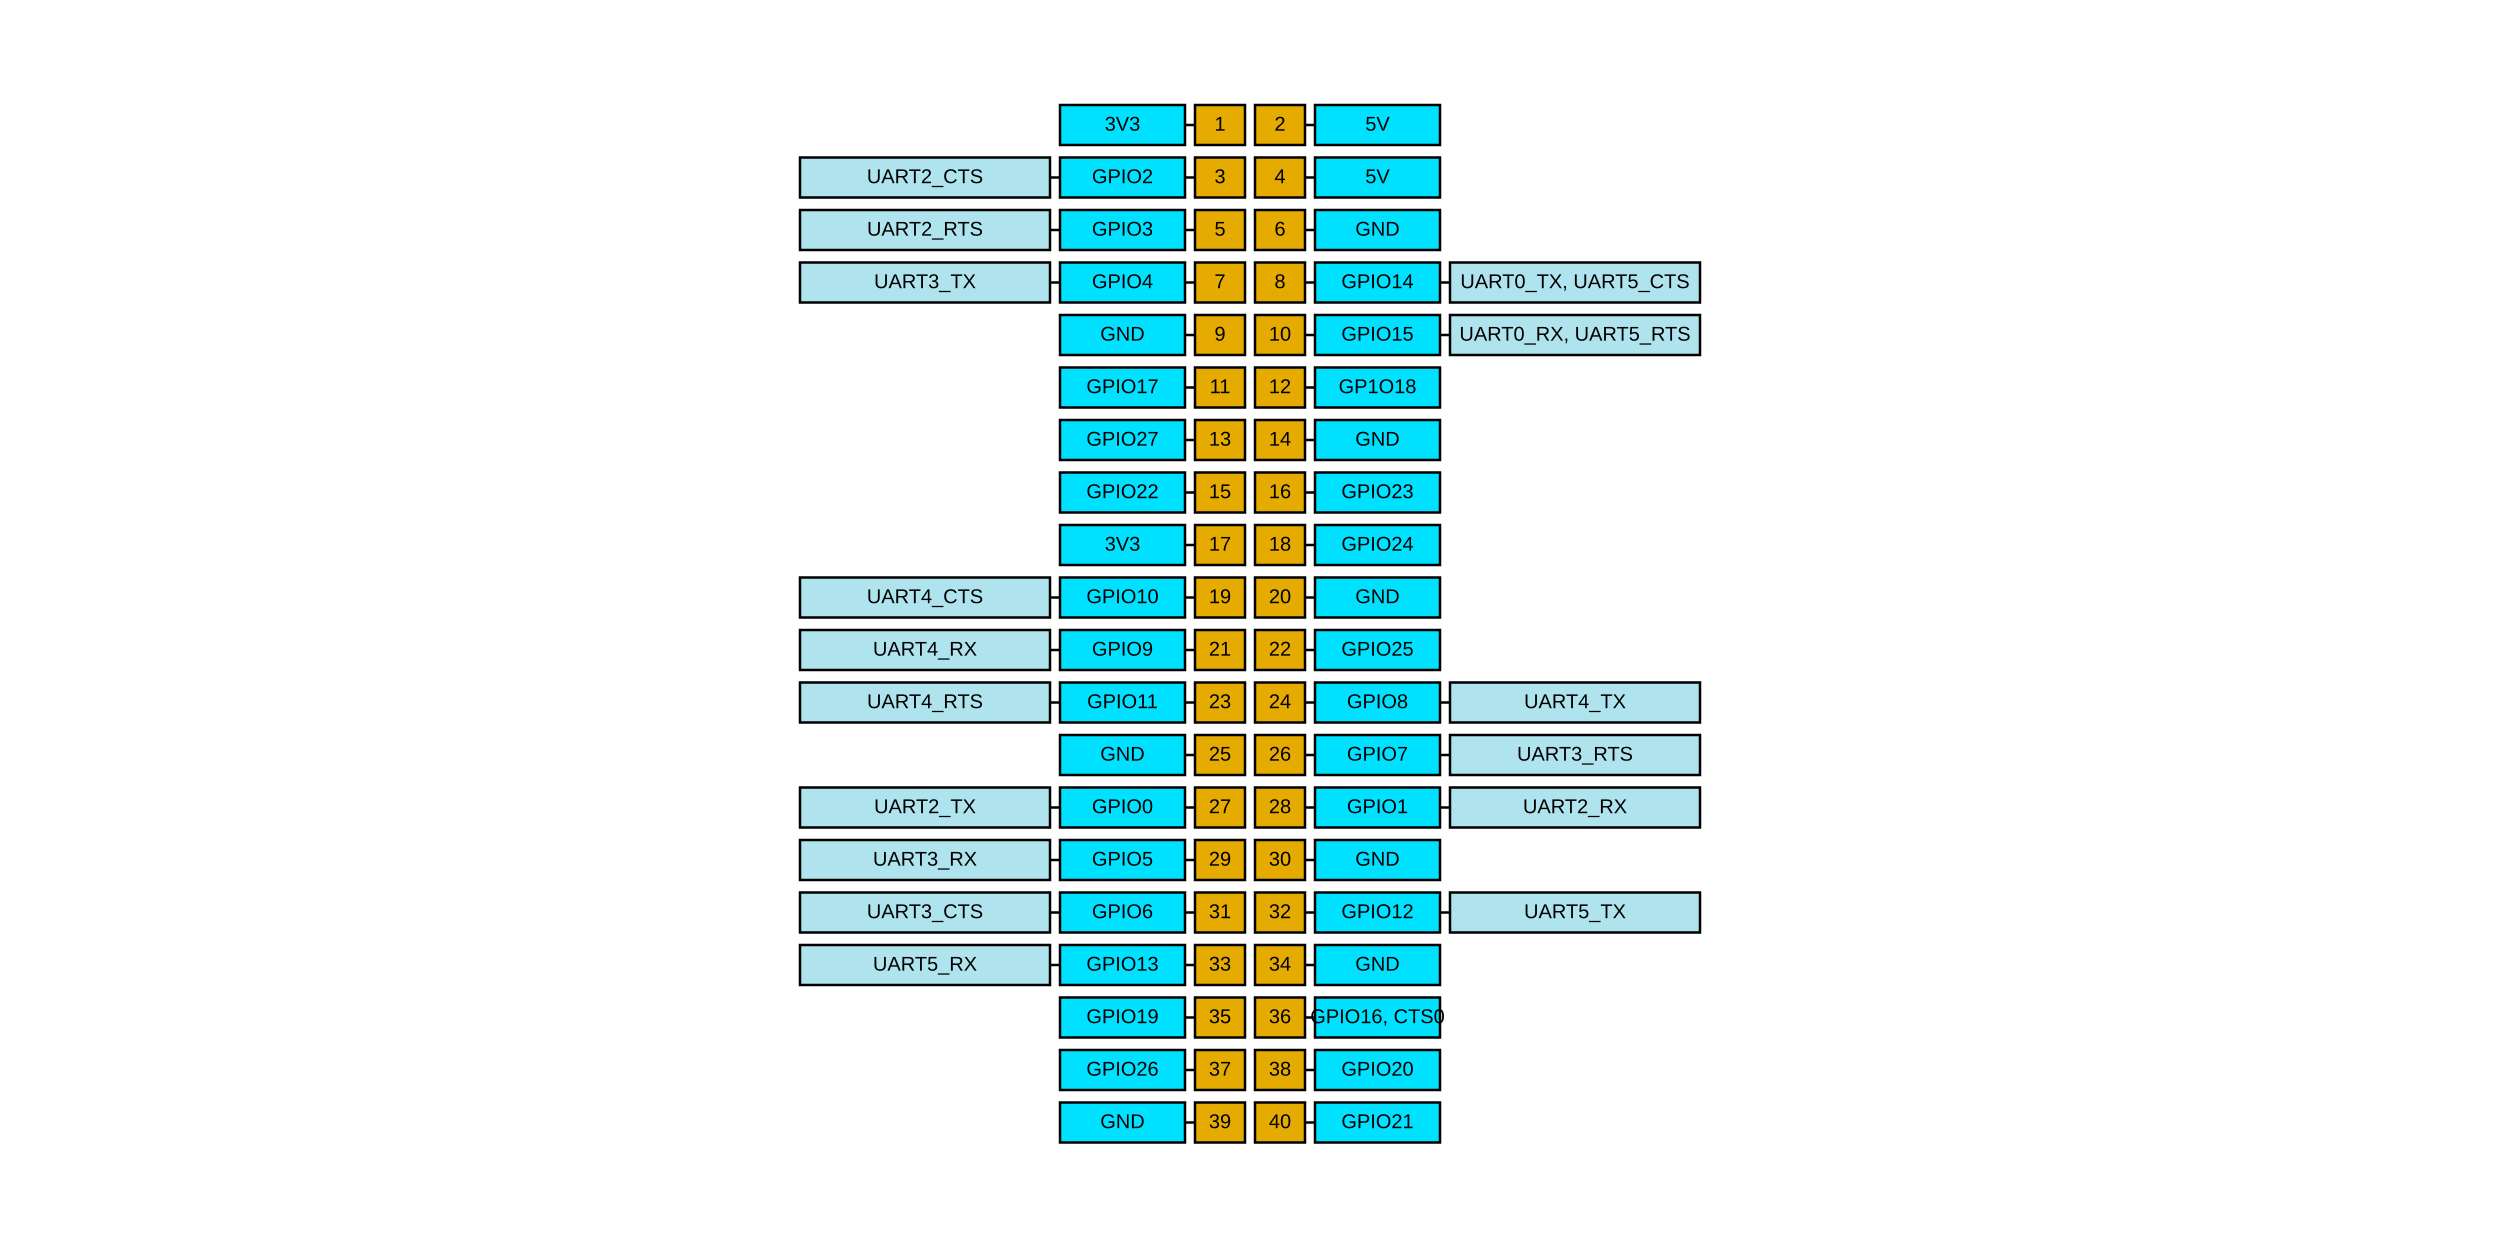
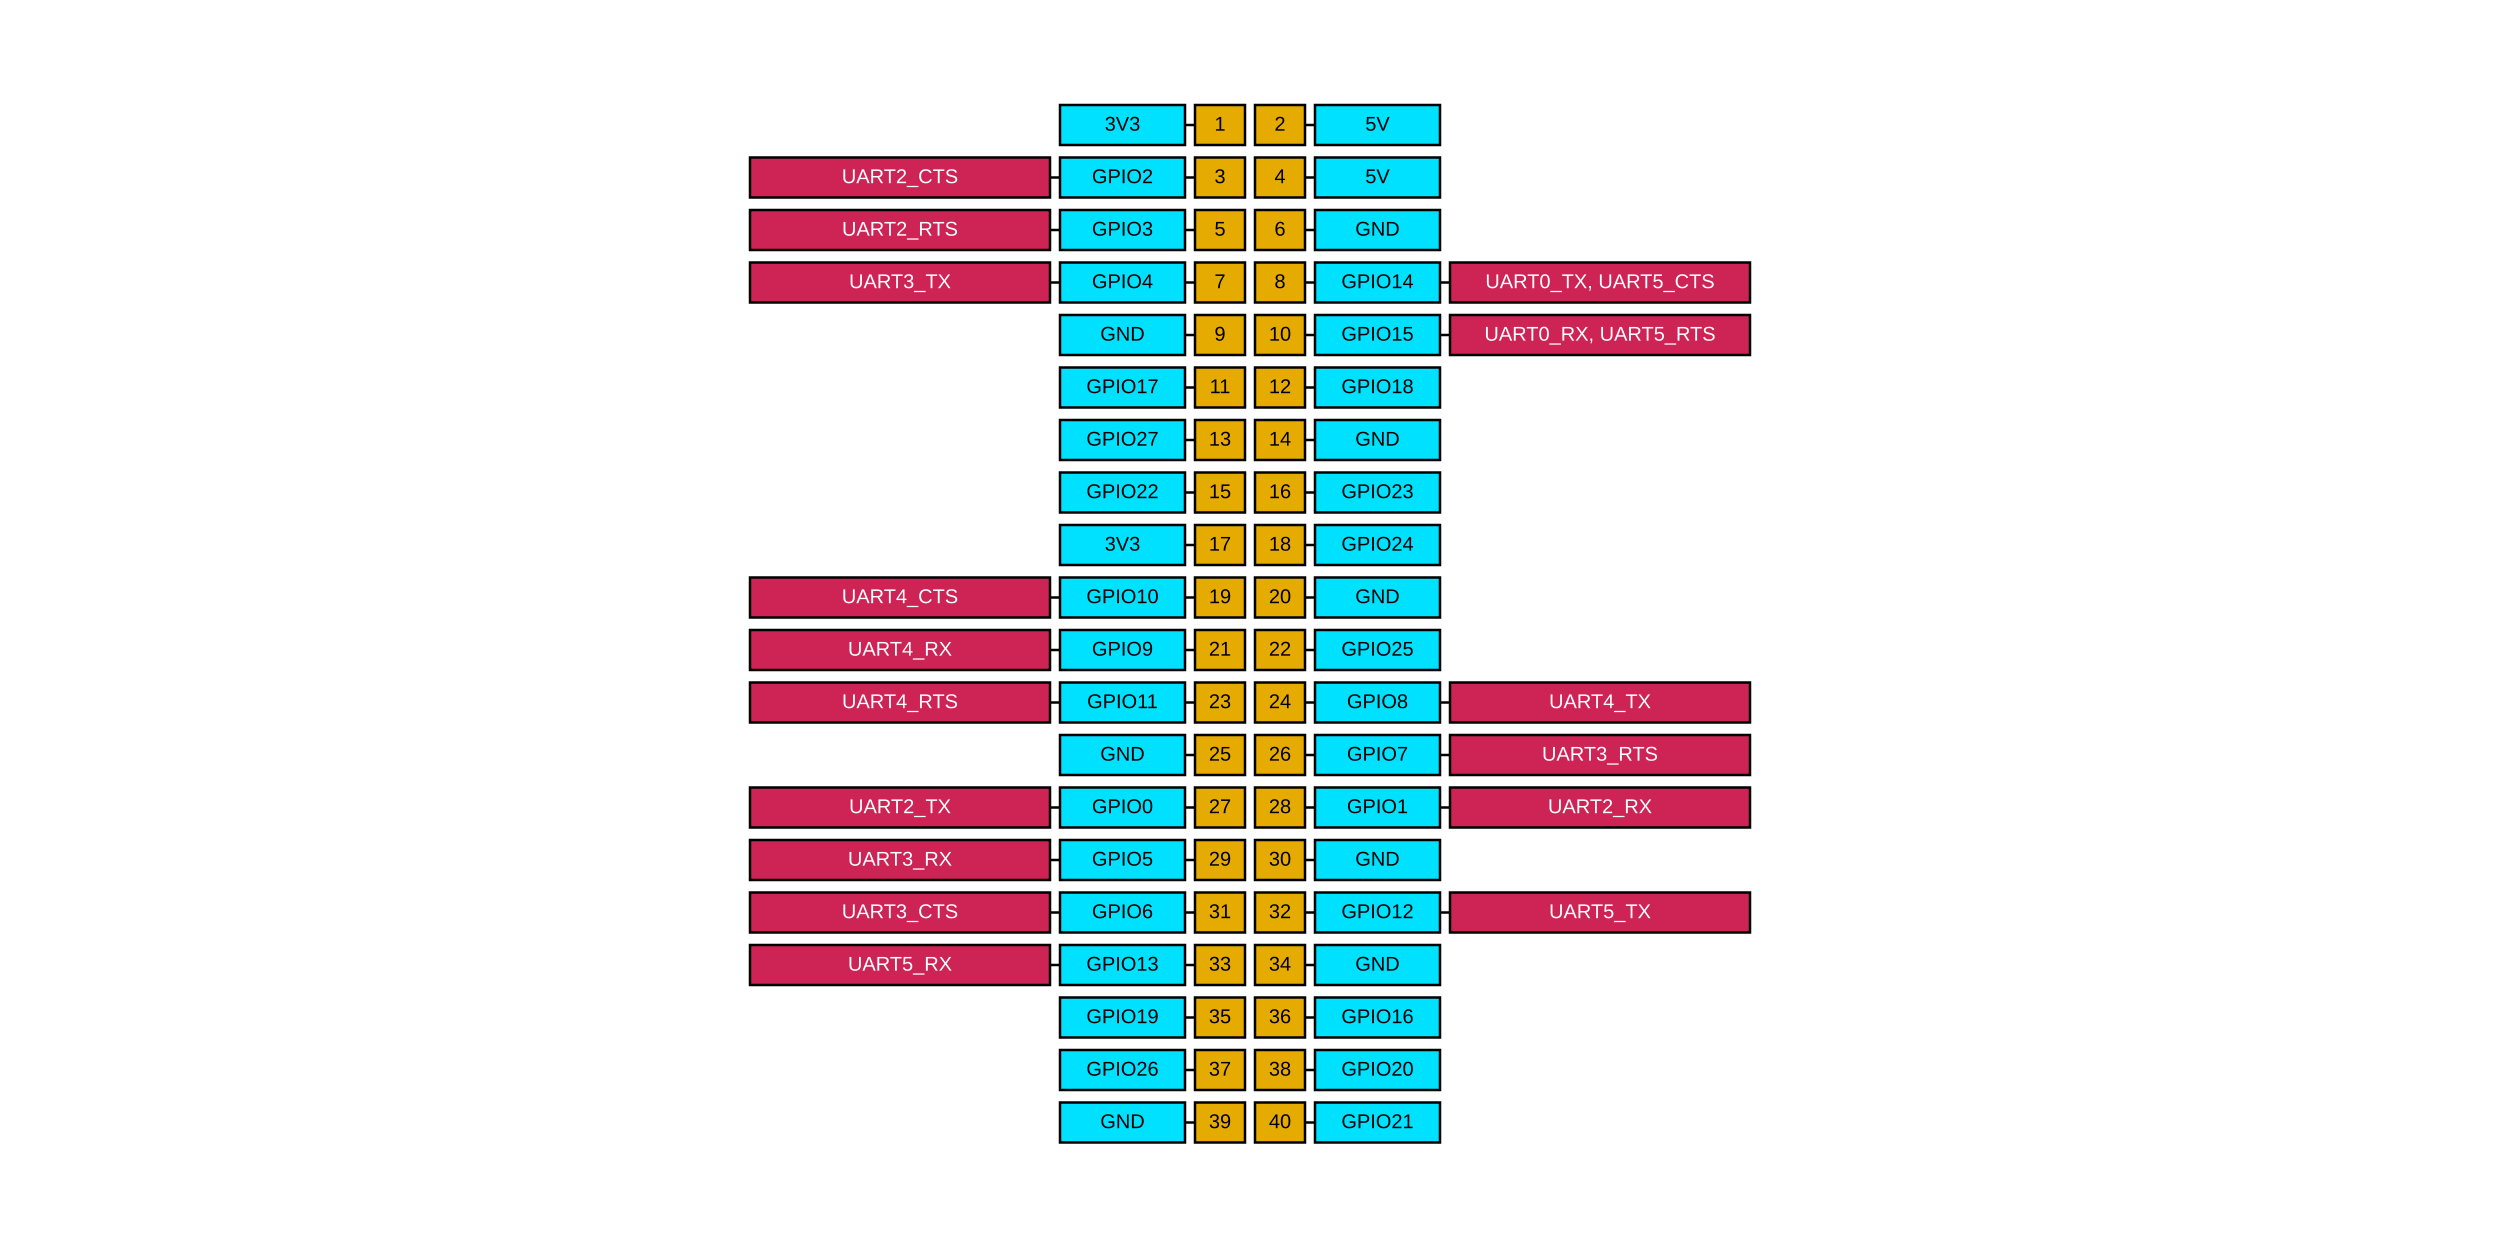
<svg xmlns="http://www.w3.org/2000/svg" width="1000" height="500">
  <rect x="0" y="0" width="1000" height="500" fill="white">
  </rect>
  <g transform="translate(498,50) ">
    <line x1="0" y1="0" x2="0" y2="0" stroke="black" stroke-width="1">
    </line>
    <rect x="-20" y="-8" width="20" height="16" stroke="black" fill="#E6AB00">
    </rect>
    <text x="-10" y="0" text-anchor="middle" dominant-baseline="middle" font-family="Arial, Helvetica, sans-serif" font-size="8px" fill="black">
1    </text>
    <line x1="-20" y1="0" x2="-24" y2="0" stroke="black" stroke-width="1">
    </line>
    <rect x="-74" y="-8" width="50" height="16" stroke="black" fill="#00E1FF">
    </rect>
    <text x="-49" y="0" text-anchor="middle" dominant-baseline="middle" font-family="Arial, Helvetica, sans-serif" font-size="8px" fill="black">
3V3    </text>
  </g>
  <g transform="translate(498,71) ">
    <line x1="0" y1="0" x2="0" y2="0" stroke="black" stroke-width="1">
    </line>
    <rect x="-20" y="-8" width="20" height="16" stroke="black" fill="#E6AB00">
    </rect>
    <text x="-10" y="0" text-anchor="middle" dominant-baseline="middle" font-family="Arial, Helvetica, sans-serif" font-size="8px" fill="black">
3    </text>
    <line x1="-20" y1="0" x2="-24" y2="0" stroke="black" stroke-width="1">
    </line>
    <rect x="-74" y="-8" width="50" height="16" stroke="black" fill="#00E1FF">
    </rect>
    <text x="-49" y="0" text-anchor="middle" dominant-baseline="middle" font-family="Arial, Helvetica, sans-serif" font-size="8px" fill="black">
GPIO2    </text>
    <line x1="-74" y1="0" x2="-78" y2="0" stroke="black" stroke-width="1">
    </line>
-     <rect x="-178" y="-8" width="100" height="16" stroke="black" fill="#AFE4EE">
-     </rect>
-     <text x="-128" y="0" text-anchor="middle" dominant-baseline="middle" font-family="Arial, Helvetica, sans-serif" font-size="8px" fill="black">
+     <rect x="-198" y="-8" width="120" height="16" stroke="black" fill="#CD2355">
+     </rect>
+     <text x="-138" y="0" text-anchor="middle" dominant-baseline="middle" font-family="Arial, Helvetica, sans-serif" font-size="8px" fill="white">
UART2_CTS    </text>
  </g>
  <g transform="translate(498,92) ">
    <line x1="0" y1="0" x2="0" y2="0" stroke="black" stroke-width="1">
    </line>
    <rect x="-20" y="-8" width="20" height="16" stroke="black" fill="#E6AB00">
    </rect>
    <text x="-10" y="0" text-anchor="middle" dominant-baseline="middle" font-family="Arial, Helvetica, sans-serif" font-size="8px" fill="black">
5    </text>
    <line x1="-20" y1="0" x2="-24" y2="0" stroke="black" stroke-width="1">
    </line>
    <rect x="-74" y="-8" width="50" height="16" stroke="black" fill="#00E1FF">
    </rect>
    <text x="-49" y="0" text-anchor="middle" dominant-baseline="middle" font-family="Arial, Helvetica, sans-serif" font-size="8px" fill="black">
GPIO3    </text>
    <line x1="-74" y1="0" x2="-78" y2="0" stroke="black" stroke-width="1">
    </line>
-     <rect x="-178" y="-8" width="100" height="16" stroke="black" fill="#AFE4EE">
-     </rect>
-     <text x="-128" y="0" text-anchor="middle" dominant-baseline="middle" font-family="Arial, Helvetica, sans-serif" font-size="8px" fill="black">
+     <rect x="-198" y="-8" width="120" height="16" stroke="black" fill="#CD2355">
+     </rect>
+     <text x="-138" y="0" text-anchor="middle" dominant-baseline="middle" font-family="Arial, Helvetica, sans-serif" font-size="8px" fill="white">
UART2_RTS    </text>
  </g>
  <g transform="translate(498,113) ">
    <line x1="0" y1="0" x2="0" y2="0" stroke="black" stroke-width="1">
    </line>
    <rect x="-20" y="-8" width="20" height="16" stroke="black" fill="#E6AB00">
    </rect>
    <text x="-10" y="0" text-anchor="middle" dominant-baseline="middle" font-family="Arial, Helvetica, sans-serif" font-size="8px" fill="black">
7    </text>
    <line x1="-20" y1="0" x2="-24" y2="0" stroke="black" stroke-width="1">
    </line>
    <rect x="-74" y="-8" width="50" height="16" stroke="black" fill="#00E1FF">
    </rect>
    <text x="-49" y="0" text-anchor="middle" dominant-baseline="middle" font-family="Arial, Helvetica, sans-serif" font-size="8px" fill="black">
GPIO4    </text>
    <line x1="-74" y1="0" x2="-78" y2="0" stroke="black" stroke-width="1">
    </line>
-     <rect x="-178" y="-8" width="100" height="16" stroke="black" fill="#AFE4EE">
-     </rect>
-     <text x="-128" y="0" text-anchor="middle" dominant-baseline="middle" font-family="Arial, Helvetica, sans-serif" font-size="8px" fill="black">
+     <rect x="-198" y="-8" width="120" height="16" stroke="black" fill="#CD2355">
+     </rect>
+     <text x="-138" y="0" text-anchor="middle" dominant-baseline="middle" font-family="Arial, Helvetica, sans-serif" font-size="8px" fill="white">
UART3_TX    </text>
  </g>
  <g transform="translate(498,134) ">
    <line x1="0" y1="0" x2="0" y2="0" stroke="black" stroke-width="1">
    </line>
    <rect x="-20" y="-8" width="20" height="16" stroke="black" fill="#E6AB00">
    </rect>
    <text x="-10" y="0" text-anchor="middle" dominant-baseline="middle" font-family="Arial, Helvetica, sans-serif" font-size="8px" fill="black">
9    </text>
    <line x1="-20" y1="0" x2="-24" y2="0" stroke="black" stroke-width="1">
    </line>
    <rect x="-74" y="-8" width="50" height="16" stroke="black" fill="#00E1FF">
    </rect>
    <text x="-49" y="0" text-anchor="middle" dominant-baseline="middle" font-family="Arial, Helvetica, sans-serif" font-size="8px" fill="black">
GND    </text>
  </g>
  <g transform="translate(498,155) ">
    <line x1="0" y1="0" x2="0" y2="0" stroke="black" stroke-width="1">
    </line>
    <rect x="-20" y="-8" width="20" height="16" stroke="black" fill="#E6AB00">
    </rect>
    <text x="-10" y="0" text-anchor="middle" dominant-baseline="middle" font-family="Arial, Helvetica, sans-serif" font-size="8px" fill="black">
11    </text>
    <line x1="-20" y1="0" x2="-24" y2="0" stroke="black" stroke-width="1">
    </line>
    <rect x="-74" y="-8" width="50" height="16" stroke="black" fill="#00E1FF">
    </rect>
    <text x="-49" y="0" text-anchor="middle" dominant-baseline="middle" font-family="Arial, Helvetica, sans-serif" font-size="8px" fill="black">
GPIO17    </text>
  </g>
  <g transform="translate(498,176) ">
    <line x1="0" y1="0" x2="0" y2="0" stroke="black" stroke-width="1">
    </line>
    <rect x="-20" y="-8" width="20" height="16" stroke="black" fill="#E6AB00">
    </rect>
    <text x="-10" y="0" text-anchor="middle" dominant-baseline="middle" font-family="Arial, Helvetica, sans-serif" font-size="8px" fill="black">
13    </text>
    <line x1="-20" y1="0" x2="-24" y2="0" stroke="black" stroke-width="1">
    </line>
    <rect x="-74" y="-8" width="50" height="16" stroke="black" fill="#00E1FF">
    </rect>
    <text x="-49" y="0" text-anchor="middle" dominant-baseline="middle" font-family="Arial, Helvetica, sans-serif" font-size="8px" fill="black">
GPIO27    </text>
  </g>
  <g transform="translate(498,197) ">
    <line x1="0" y1="0" x2="0" y2="0" stroke="black" stroke-width="1">
    </line>
    <rect x="-20" y="-8" width="20" height="16" stroke="black" fill="#E6AB00">
    </rect>
    <text x="-10" y="0" text-anchor="middle" dominant-baseline="middle" font-family="Arial, Helvetica, sans-serif" font-size="8px" fill="black">
15    </text>
    <line x1="-20" y1="0" x2="-24" y2="0" stroke="black" stroke-width="1">
    </line>
    <rect x="-74" y="-8" width="50" height="16" stroke="black" fill="#00E1FF">
    </rect>
    <text x="-49" y="0" text-anchor="middle" dominant-baseline="middle" font-family="Arial, Helvetica, sans-serif" font-size="8px" fill="black">
GPIO22    </text>
  </g>
  <g transform="translate(498,218) ">
    <line x1="0" y1="0" x2="0" y2="0" stroke="black" stroke-width="1">
    </line>
    <rect x="-20" y="-8" width="20" height="16" stroke="black" fill="#E6AB00">
    </rect>
    <text x="-10" y="0" text-anchor="middle" dominant-baseline="middle" font-family="Arial, Helvetica, sans-serif" font-size="8px" fill="black">
17    </text>
    <line x1="-20" y1="0" x2="-24" y2="0" stroke="black" stroke-width="1">
    </line>
    <rect x="-74" y="-8" width="50" height="16" stroke="black" fill="#00E1FF">
    </rect>
    <text x="-49" y="0" text-anchor="middle" dominant-baseline="middle" font-family="Arial, Helvetica, sans-serif" font-size="8px" fill="black">
3V3    </text>
  </g>
  <g transform="translate(498,239) ">
    <line x1="0" y1="0" x2="0" y2="0" stroke="black" stroke-width="1">
    </line>
    <rect x="-20" y="-8" width="20" height="16" stroke="black" fill="#E6AB00">
    </rect>
    <text x="-10" y="0" text-anchor="middle" dominant-baseline="middle" font-family="Arial, Helvetica, sans-serif" font-size="8px" fill="black">
19    </text>
    <line x1="-20" y1="0" x2="-24" y2="0" stroke="black" stroke-width="1">
    </line>
    <rect x="-74" y="-8" width="50" height="16" stroke="black" fill="#00E1FF">
    </rect>
    <text x="-49" y="0" text-anchor="middle" dominant-baseline="middle" font-family="Arial, Helvetica, sans-serif" font-size="8px" fill="black">
GPIO10    </text>
    <line x1="-74" y1="0" x2="-78" y2="0" stroke="black" stroke-width="1">
    </line>
-     <rect x="-178" y="-8" width="100" height="16" stroke="black" fill="#AFE4EE">
-     </rect>
-     <text x="-128" y="0" text-anchor="middle" dominant-baseline="middle" font-family="Arial, Helvetica, sans-serif" font-size="8px" fill="black">
+     <rect x="-198" y="-8" width="120" height="16" stroke="black" fill="#CD2355">
+     </rect>
+     <text x="-138" y="0" text-anchor="middle" dominant-baseline="middle" font-family="Arial, Helvetica, sans-serif" font-size="8px" fill="white">
UART4_CTS    </text>
  </g>
  <g transform="translate(498,260) ">
    <line x1="0" y1="0" x2="0" y2="0" stroke="black" stroke-width="1">
    </line>
    <rect x="-20" y="-8" width="20" height="16" stroke="black" fill="#E6AB00">
    </rect>
    <text x="-10" y="0" text-anchor="middle" dominant-baseline="middle" font-family="Arial, Helvetica, sans-serif" font-size="8px" fill="black">
21    </text>
    <line x1="-20" y1="0" x2="-24" y2="0" stroke="black" stroke-width="1">
    </line>
    <rect x="-74" y="-8" width="50" height="16" stroke="black" fill="#00E1FF">
    </rect>
    <text x="-49" y="0" text-anchor="middle" dominant-baseline="middle" font-family="Arial, Helvetica, sans-serif" font-size="8px" fill="black">
GPIO9    </text>
    <line x1="-74" y1="0" x2="-78" y2="0" stroke="black" stroke-width="1">
    </line>
-     <rect x="-178" y="-8" width="100" height="16" stroke="black" fill="#AFE4EE">
-     </rect>
-     <text x="-128" y="0" text-anchor="middle" dominant-baseline="middle" font-family="Arial, Helvetica, sans-serif" font-size="8px" fill="black">
+     <rect x="-198" y="-8" width="120" height="16" stroke="black" fill="#CD2355">
+     </rect>
+     <text x="-138" y="0" text-anchor="middle" dominant-baseline="middle" font-family="Arial, Helvetica, sans-serif" font-size="8px" fill="white">
UART4_RX    </text>
  </g>
  <g transform="translate(498,281) ">
    <line x1="0" y1="0" x2="0" y2="0" stroke="black" stroke-width="1">
    </line>
    <rect x="-20" y="-8" width="20" height="16" stroke="black" fill="#E6AB00">
    </rect>
    <text x="-10" y="0" text-anchor="middle" dominant-baseline="middle" font-family="Arial, Helvetica, sans-serif" font-size="8px" fill="black">
23    </text>
    <line x1="-20" y1="0" x2="-24" y2="0" stroke="black" stroke-width="1">
    </line>
    <rect x="-74" y="-8" width="50" height="16" stroke="black" fill="#00E1FF">
    </rect>
    <text x="-49" y="0" text-anchor="middle" dominant-baseline="middle" font-family="Arial, Helvetica, sans-serif" font-size="8px" fill="black">
GPIO11    </text>
    <line x1="-74" y1="0" x2="-78" y2="0" stroke="black" stroke-width="1">
    </line>
-     <rect x="-178" y="-8" width="100" height="16" stroke="black" fill="#AFE4EE">
-     </rect>
-     <text x="-128" y="0" text-anchor="middle" dominant-baseline="middle" font-family="Arial, Helvetica, sans-serif" font-size="8px" fill="black">
+     <rect x="-198" y="-8" width="120" height="16" stroke="black" fill="#CD2355">
+     </rect>
+     <text x="-138" y="0" text-anchor="middle" dominant-baseline="middle" font-family="Arial, Helvetica, sans-serif" font-size="8px" fill="white">
UART4_RTS    </text>
  </g>
  <g transform="translate(498,302) ">
    <line x1="0" y1="0" x2="0" y2="0" stroke="black" stroke-width="1">
    </line>
    <rect x="-20" y="-8" width="20" height="16" stroke="black" fill="#E6AB00">
    </rect>
    <text x="-10" y="0" text-anchor="middle" dominant-baseline="middle" font-family="Arial, Helvetica, sans-serif" font-size="8px" fill="black">
25    </text>
    <line x1="-20" y1="0" x2="-24" y2="0" stroke="black" stroke-width="1">
    </line>
    <rect x="-74" y="-8" width="50" height="16" stroke="black" fill="#00E1FF">
    </rect>
    <text x="-49" y="0" text-anchor="middle" dominant-baseline="middle" font-family="Arial, Helvetica, sans-serif" font-size="8px" fill="black">
GND    </text>
  </g>
  <g transform="translate(498,323) ">
    <line x1="0" y1="0" x2="0" y2="0" stroke="black" stroke-width="1">
    </line>
    <rect x="-20" y="-8" width="20" height="16" stroke="black" fill="#E6AB00">
    </rect>
    <text x="-10" y="0" text-anchor="middle" dominant-baseline="middle" font-family="Arial, Helvetica, sans-serif" font-size="8px" fill="black">
27    </text>
    <line x1="-20" y1="0" x2="-24" y2="0" stroke="black" stroke-width="1">
    </line>
    <rect x="-74" y="-8" width="50" height="16" stroke="black" fill="#00E1FF">
    </rect>
    <text x="-49" y="0" text-anchor="middle" dominant-baseline="middle" font-family="Arial, Helvetica, sans-serif" font-size="8px" fill="black">
GPIO0    </text>
    <line x1="-74" y1="0" x2="-78" y2="0" stroke="black" stroke-width="1">
    </line>
-     <rect x="-178" y="-8" width="100" height="16" stroke="black" fill="#AFE4EE">
-     </rect>
-     <text x="-128" y="0" text-anchor="middle" dominant-baseline="middle" font-family="Arial, Helvetica, sans-serif" font-size="8px" fill="black">
+     <rect x="-198" y="-8" width="120" height="16" stroke="black" fill="#CD2355">
+     </rect>
+     <text x="-138" y="0" text-anchor="middle" dominant-baseline="middle" font-family="Arial, Helvetica, sans-serif" font-size="8px" fill="white">
UART2_TX    </text>
  </g>
  <g transform="translate(498,344) ">
    <line x1="0" y1="0" x2="0" y2="0" stroke="black" stroke-width="1">
    </line>
    <rect x="-20" y="-8" width="20" height="16" stroke="black" fill="#E6AB00">
    </rect>
    <text x="-10" y="0" text-anchor="middle" dominant-baseline="middle" font-family="Arial, Helvetica, sans-serif" font-size="8px" fill="black">
29    </text>
    <line x1="-20" y1="0" x2="-24" y2="0" stroke="black" stroke-width="1">
    </line>
    <rect x="-74" y="-8" width="50" height="16" stroke="black" fill="#00E1FF">
    </rect>
    <text x="-49" y="0" text-anchor="middle" dominant-baseline="middle" font-family="Arial, Helvetica, sans-serif" font-size="8px" fill="black">
GPIO5    </text>
    <line x1="-74" y1="0" x2="-78" y2="0" stroke="black" stroke-width="1">
    </line>
-     <rect x="-178" y="-8" width="100" height="16" stroke="black" fill="#AFE4EE">
-     </rect>
-     <text x="-128" y="0" text-anchor="middle" dominant-baseline="middle" font-family="Arial, Helvetica, sans-serif" font-size="8px" fill="black">
+     <rect x="-198" y="-8" width="120" height="16" stroke="black" fill="#CD2355">
+     </rect>
+     <text x="-138" y="0" text-anchor="middle" dominant-baseline="middle" font-family="Arial, Helvetica, sans-serif" font-size="8px" fill="white">
UART3_RX    </text>
  </g>
  <g transform="translate(498,365) ">
    <line x1="0" y1="0" x2="0" y2="0" stroke="black" stroke-width="1">
    </line>
    <rect x="-20" y="-8" width="20" height="16" stroke="black" fill="#E6AB00">
    </rect>
    <text x="-10" y="0" text-anchor="middle" dominant-baseline="middle" font-family="Arial, Helvetica, sans-serif" font-size="8px" fill="black">
31    </text>
    <line x1="-20" y1="0" x2="-24" y2="0" stroke="black" stroke-width="1">
    </line>
    <rect x="-74" y="-8" width="50" height="16" stroke="black" fill="#00E1FF">
    </rect>
    <text x="-49" y="0" text-anchor="middle" dominant-baseline="middle" font-family="Arial, Helvetica, sans-serif" font-size="8px" fill="black">
GPIO6    </text>
    <line x1="-74" y1="0" x2="-78" y2="0" stroke="black" stroke-width="1">
    </line>
-     <rect x="-178" y="-8" width="100" height="16" stroke="black" fill="#AFE4EE">
-     </rect>
-     <text x="-128" y="0" text-anchor="middle" dominant-baseline="middle" font-family="Arial, Helvetica, sans-serif" font-size="8px" fill="black">
+     <rect x="-198" y="-8" width="120" height="16" stroke="black" fill="#CD2355">
+     </rect>
+     <text x="-138" y="0" text-anchor="middle" dominant-baseline="middle" font-family="Arial, Helvetica, sans-serif" font-size="8px" fill="white">
UART3_CTS    </text>
  </g>
  <g transform="translate(498,386) ">
    <line x1="0" y1="0" x2="0" y2="0" stroke="black" stroke-width="1">
    </line>
    <rect x="-20" y="-8" width="20" height="16" stroke="black" fill="#E6AB00">
    </rect>
    <text x="-10" y="0" text-anchor="middle" dominant-baseline="middle" font-family="Arial, Helvetica, sans-serif" font-size="8px" fill="black">
33    </text>
    <line x1="-20" y1="0" x2="-24" y2="0" stroke="black" stroke-width="1">
    </line>
    <rect x="-74" y="-8" width="50" height="16" stroke="black" fill="#00E1FF">
    </rect>
    <text x="-49" y="0" text-anchor="middle" dominant-baseline="middle" font-family="Arial, Helvetica, sans-serif" font-size="8px" fill="black">
GPIO13    </text>
    <line x1="-74" y1="0" x2="-78" y2="0" stroke="black" stroke-width="1">
    </line>
-     <rect x="-178" y="-8" width="100" height="16" stroke="black" fill="#AFE4EE">
-     </rect>
-     <text x="-128" y="0" text-anchor="middle" dominant-baseline="middle" font-family="Arial, Helvetica, sans-serif" font-size="8px" fill="black">
+     <rect x="-198" y="-8" width="120" height="16" stroke="black" fill="#CD2355">
+     </rect>
+     <text x="-138" y="0" text-anchor="middle" dominant-baseline="middle" font-family="Arial, Helvetica, sans-serif" font-size="8px" fill="white">
UART5_RX    </text>
  </g>
  <g transform="translate(498,407) ">
    <line x1="0" y1="0" x2="0" y2="0" stroke="black" stroke-width="1">
    </line>
    <rect x="-20" y="-8" width="20" height="16" stroke="black" fill="#E6AB00">
    </rect>
    <text x="-10" y="0" text-anchor="middle" dominant-baseline="middle" font-family="Arial, Helvetica, sans-serif" font-size="8px" fill="black">
35    </text>
    <line x1="-20" y1="0" x2="-24" y2="0" stroke="black" stroke-width="1">
    </line>
    <rect x="-74" y="-8" width="50" height="16" stroke="black" fill="#00E1FF">
    </rect>
    <text x="-49" y="0" text-anchor="middle" dominant-baseline="middle" font-family="Arial, Helvetica, sans-serif" font-size="8px" fill="black">
GPIO19    </text>
  </g>
  <g transform="translate(498,428) ">
    <line x1="0" y1="0" x2="0" y2="0" stroke="black" stroke-width="1">
    </line>
    <rect x="-20" y="-8" width="20" height="16" stroke="black" fill="#E6AB00">
    </rect>
    <text x="-10" y="0" text-anchor="middle" dominant-baseline="middle" font-family="Arial, Helvetica, sans-serif" font-size="8px" fill="black">
37    </text>
    <line x1="-20" y1="0" x2="-24" y2="0" stroke="black" stroke-width="1">
    </line>
    <rect x="-74" y="-8" width="50" height="16" stroke="black" fill="#00E1FF">
    </rect>
    <text x="-49" y="0" text-anchor="middle" dominant-baseline="middle" font-family="Arial, Helvetica, sans-serif" font-size="8px" fill="black">
GPIO26    </text>
  </g>
  <g transform="translate(498,449) ">
    <line x1="0" y1="0" x2="0" y2="0" stroke="black" stroke-width="1">
    </line>
    <rect x="-20" y="-8" width="20" height="16" stroke="black" fill="#E6AB00">
    </rect>
    <text x="-10" y="0" text-anchor="middle" dominant-baseline="middle" font-family="Arial, Helvetica, sans-serif" font-size="8px" fill="black">
39    </text>
    <line x1="-20" y1="0" x2="-24" y2="0" stroke="black" stroke-width="1">
    </line>
    <rect x="-74" y="-8" width="50" height="16" stroke="black" fill="#00E1FF">
    </rect>
    <text x="-49" y="0" text-anchor="middle" dominant-baseline="middle" font-family="Arial, Helvetica, sans-serif" font-size="8px" fill="black">
GND    </text>
  </g>
  <g transform="translate(502,50) ">
    <line x1="0" y1="0" x2="0" y2="0" stroke="black" stroke-width="1">
    </line>
    <rect x="0" y="-8" width="20" height="16" stroke="black" fill="#E6AB00">
    </rect>
    <text x="10" y="0" text-anchor="middle" dominant-baseline="middle" font-family="Arial, Helvetica, sans-serif" font-size="8px" fill="black">
2    </text>
    <line x1="20" y1="0" x2="24" y2="0" stroke="black" stroke-width="1">
    </line>
    <rect x="24" y="-8" width="50" height="16" stroke="black" fill="#00E1FF">
    </rect>
    <text x="49" y="0" text-anchor="middle" dominant-baseline="middle" font-family="Arial, Helvetica, sans-serif" font-size="8px" fill="black">
5V    </text>
  </g>
  <g transform="translate(502,71) ">
    <line x1="0" y1="0" x2="0" y2="0" stroke="black" stroke-width="1">
    </line>
    <rect x="0" y="-8" width="20" height="16" stroke="black" fill="#E6AB00">
    </rect>
    <text x="10" y="0" text-anchor="middle" dominant-baseline="middle" font-family="Arial, Helvetica, sans-serif" font-size="8px" fill="black">
4    </text>
    <line x1="20" y1="0" x2="24" y2="0" stroke="black" stroke-width="1">
    </line>
    <rect x="24" y="-8" width="50" height="16" stroke="black" fill="#00E1FF">
    </rect>
    <text x="49" y="0" text-anchor="middle" dominant-baseline="middle" font-family="Arial, Helvetica, sans-serif" font-size="8px" fill="black">
5V    </text>
  </g>
  <g transform="translate(502,92) ">
    <line x1="0" y1="0" x2="0" y2="0" stroke="black" stroke-width="1">
    </line>
    <rect x="0" y="-8" width="20" height="16" stroke="black" fill="#E6AB00">
    </rect>
    <text x="10" y="0" text-anchor="middle" dominant-baseline="middle" font-family="Arial, Helvetica, sans-serif" font-size="8px" fill="black">
6    </text>
    <line x1="20" y1="0" x2="24" y2="0" stroke="black" stroke-width="1">
    </line>
    <rect x="24" y="-8" width="50" height="16" stroke="black" fill="#00E1FF">
    </rect>
    <text x="49" y="0" text-anchor="middle" dominant-baseline="middle" font-family="Arial, Helvetica, sans-serif" font-size="8px" fill="black">
GND    </text>
  </g>
  <g transform="translate(502,113) ">
    <line x1="0" y1="0" x2="0" y2="0" stroke="black" stroke-width="1">
    </line>
    <rect x="0" y="-8" width="20" height="16" stroke="black" fill="#E6AB00">
    </rect>
    <text x="10" y="0" text-anchor="middle" dominant-baseline="middle" font-family="Arial, Helvetica, sans-serif" font-size="8px" fill="black">
8    </text>
    <line x1="20" y1="0" x2="24" y2="0" stroke="black" stroke-width="1">
    </line>
    <rect x="24" y="-8" width="50" height="16" stroke="black" fill="#00E1FF">
    </rect>
    <text x="49" y="0" text-anchor="middle" dominant-baseline="middle" font-family="Arial, Helvetica, sans-serif" font-size="8px" fill="black">
GPIO14    </text>
    <line x1="74" y1="0" x2="78" y2="0" stroke="black" stroke-width="1">
    </line>
-     <rect x="78" y="-8" width="100" height="16" stroke="black" fill="#AFE4EE">
-     </rect>
-     <text x="128" y="0" text-anchor="middle" dominant-baseline="middle" font-family="Arial, Helvetica, sans-serif" font-size="8px" fill="black">
+     <rect x="78" y="-8" width="120" height="16" stroke="black" fill="#CD2355">
+     </rect>
+     <text x="138" y="0" text-anchor="middle" dominant-baseline="middle" font-family="Arial, Helvetica, sans-serif" font-size="8px" fill="white">
UART0_TX, UART5_CTS    </text>
  </g>
  <g transform="translate(502,134) ">
    <line x1="0" y1="0" x2="0" y2="0" stroke="black" stroke-width="1">
    </line>
    <rect x="0" y="-8" width="20" height="16" stroke="black" fill="#E6AB00">
    </rect>
    <text x="10" y="0" text-anchor="middle" dominant-baseline="middle" font-family="Arial, Helvetica, sans-serif" font-size="8px" fill="black">
10    </text>
    <line x1="20" y1="0" x2="24" y2="0" stroke="black" stroke-width="1">
    </line>
    <rect x="24" y="-8" width="50" height="16" stroke="black" fill="#00E1FF">
    </rect>
    <text x="49" y="0" text-anchor="middle" dominant-baseline="middle" font-family="Arial, Helvetica, sans-serif" font-size="8px" fill="black">
GPIO15    </text>
    <line x1="74" y1="0" x2="78" y2="0" stroke="black" stroke-width="1">
    </line>
-     <rect x="78" y="-8" width="100" height="16" stroke="black" fill="#AFE4EE">
-     </rect>
-     <text x="128" y="0" text-anchor="middle" dominant-baseline="middle" font-family="Arial, Helvetica, sans-serif" font-size="8px" fill="black">
+     <rect x="78" y="-8" width="120" height="16" stroke="black" fill="#CD2355">
+     </rect>
+     <text x="138" y="0" text-anchor="middle" dominant-baseline="middle" font-family="Arial, Helvetica, sans-serif" font-size="8px" fill="white">
UART0_RX, UART5_RTS    </text>
  </g>
  <g transform="translate(502,155) ">
    <line x1="0" y1="0" x2="0" y2="0" stroke="black" stroke-width="1">
    </line>
    <rect x="0" y="-8" width="20" height="16" stroke="black" fill="#E6AB00">
    </rect>
    <text x="10" y="0" text-anchor="middle" dominant-baseline="middle" font-family="Arial, Helvetica, sans-serif" font-size="8px" fill="black">
12    </text>
    <line x1="20" y1="0" x2="24" y2="0" stroke="black" stroke-width="1">
    </line>
    <rect x="24" y="-8" width="50" height="16" stroke="black" fill="#00E1FF">
    </rect>
    <text x="49" y="0" text-anchor="middle" dominant-baseline="middle" font-family="Arial, Helvetica, sans-serif" font-size="8px" fill="black">
- GP1O18    </text>
+ GPIO18    </text>
  </g>
  <g transform="translate(502,176) ">
    <line x1="0" y1="0" x2="0" y2="0" stroke="black" stroke-width="1">
    </line>
    <rect x="0" y="-8" width="20" height="16" stroke="black" fill="#E6AB00">
    </rect>
    <text x="10" y="0" text-anchor="middle" dominant-baseline="middle" font-family="Arial, Helvetica, sans-serif" font-size="8px" fill="black">
14    </text>
    <line x1="20" y1="0" x2="24" y2="0" stroke="black" stroke-width="1">
    </line>
    <rect x="24" y="-8" width="50" height="16" stroke="black" fill="#00E1FF">
    </rect>
    <text x="49" y="0" text-anchor="middle" dominant-baseline="middle" font-family="Arial, Helvetica, sans-serif" font-size="8px" fill="black">
GND    </text>
  </g>
  <g transform="translate(502,197) ">
    <line x1="0" y1="0" x2="0" y2="0" stroke="black" stroke-width="1">
    </line>
    <rect x="0" y="-8" width="20" height="16" stroke="black" fill="#E6AB00">
    </rect>
    <text x="10" y="0" text-anchor="middle" dominant-baseline="middle" font-family="Arial, Helvetica, sans-serif" font-size="8px" fill="black">
16    </text>
    <line x1="20" y1="0" x2="24" y2="0" stroke="black" stroke-width="1">
    </line>
    <rect x="24" y="-8" width="50" height="16" stroke="black" fill="#00E1FF">
    </rect>
    <text x="49" y="0" text-anchor="middle" dominant-baseline="middle" font-family="Arial, Helvetica, sans-serif" font-size="8px" fill="black">
GPIO23    </text>
  </g>
  <g transform="translate(502,218) ">
    <line x1="0" y1="0" x2="0" y2="0" stroke="black" stroke-width="1">
    </line>
    <rect x="0" y="-8" width="20" height="16" stroke="black" fill="#E6AB00">
    </rect>
    <text x="10" y="0" text-anchor="middle" dominant-baseline="middle" font-family="Arial, Helvetica, sans-serif" font-size="8px" fill="black">
18    </text>
    <line x1="20" y1="0" x2="24" y2="0" stroke="black" stroke-width="1">
    </line>
    <rect x="24" y="-8" width="50" height="16" stroke="black" fill="#00E1FF">
    </rect>
    <text x="49" y="0" text-anchor="middle" dominant-baseline="middle" font-family="Arial, Helvetica, sans-serif" font-size="8px" fill="black">
GPIO24    </text>
  </g>
  <g transform="translate(502,239) ">
    <line x1="0" y1="0" x2="0" y2="0" stroke="black" stroke-width="1">
    </line>
    <rect x="0" y="-8" width="20" height="16" stroke="black" fill="#E6AB00">
    </rect>
    <text x="10" y="0" text-anchor="middle" dominant-baseline="middle" font-family="Arial, Helvetica, sans-serif" font-size="8px" fill="black">
20    </text>
    <line x1="20" y1="0" x2="24" y2="0" stroke="black" stroke-width="1">
    </line>
    <rect x="24" y="-8" width="50" height="16" stroke="black" fill="#00E1FF">
    </rect>
    <text x="49" y="0" text-anchor="middle" dominant-baseline="middle" font-family="Arial, Helvetica, sans-serif" font-size="8px" fill="black">
GND    </text>
  </g>
  <g transform="translate(502,260) ">
    <line x1="0" y1="0" x2="0" y2="0" stroke="black" stroke-width="1">
    </line>
    <rect x="0" y="-8" width="20" height="16" stroke="black" fill="#E6AB00">
    </rect>
    <text x="10" y="0" text-anchor="middle" dominant-baseline="middle" font-family="Arial, Helvetica, sans-serif" font-size="8px" fill="black">
22    </text>
    <line x1="20" y1="0" x2="24" y2="0" stroke="black" stroke-width="1">
    </line>
    <rect x="24" y="-8" width="50" height="16" stroke="black" fill="#00E1FF">
    </rect>
    <text x="49" y="0" text-anchor="middle" dominant-baseline="middle" font-family="Arial, Helvetica, sans-serif" font-size="8px" fill="black">
GPIO25    </text>
  </g>
  <g transform="translate(502,281) ">
    <line x1="0" y1="0" x2="0" y2="0" stroke="black" stroke-width="1">
    </line>
    <rect x="0" y="-8" width="20" height="16" stroke="black" fill="#E6AB00">
    </rect>
    <text x="10" y="0" text-anchor="middle" dominant-baseline="middle" font-family="Arial, Helvetica, sans-serif" font-size="8px" fill="black">
24    </text>
    <line x1="20" y1="0" x2="24" y2="0" stroke="black" stroke-width="1">
    </line>
    <rect x="24" y="-8" width="50" height="16" stroke="black" fill="#00E1FF">
    </rect>
    <text x="49" y="0" text-anchor="middle" dominant-baseline="middle" font-family="Arial, Helvetica, sans-serif" font-size="8px" fill="black">
GPIO8    </text>
    <line x1="74" y1="0" x2="78" y2="0" stroke="black" stroke-width="1">
    </line>
-     <rect x="78" y="-8" width="100" height="16" stroke="black" fill="#AFE4EE">
-     </rect>
-     <text x="128" y="0" text-anchor="middle" dominant-baseline="middle" font-family="Arial, Helvetica, sans-serif" font-size="8px" fill="black">
+     <rect x="78" y="-8" width="120" height="16" stroke="black" fill="#CD2355">
+     </rect>
+     <text x="138" y="0" text-anchor="middle" dominant-baseline="middle" font-family="Arial, Helvetica, sans-serif" font-size="8px" fill="white">
UART4_TX    </text>
  </g>
  <g transform="translate(502,302) ">
    <line x1="0" y1="0" x2="0" y2="0" stroke="black" stroke-width="1">
    </line>
    <rect x="0" y="-8" width="20" height="16" stroke="black" fill="#E6AB00">
    </rect>
    <text x="10" y="0" text-anchor="middle" dominant-baseline="middle" font-family="Arial, Helvetica, sans-serif" font-size="8px" fill="black">
26    </text>
    <line x1="20" y1="0" x2="24" y2="0" stroke="black" stroke-width="1">
    </line>
    <rect x="24" y="-8" width="50" height="16" stroke="black" fill="#00E1FF">
    </rect>
    <text x="49" y="0" text-anchor="middle" dominant-baseline="middle" font-family="Arial, Helvetica, sans-serif" font-size="8px" fill="black">
GPIO7    </text>
    <line x1="74" y1="0" x2="78" y2="0" stroke="black" stroke-width="1">
    </line>
-     <rect x="78" y="-8" width="100" height="16" stroke="black" fill="#AFE4EE">
-     </rect>
-     <text x="128" y="0" text-anchor="middle" dominant-baseline="middle" font-family="Arial, Helvetica, sans-serif" font-size="8px" fill="black">
+     <rect x="78" y="-8" width="120" height="16" stroke="black" fill="#CD2355">
+     </rect>
+     <text x="138" y="0" text-anchor="middle" dominant-baseline="middle" font-family="Arial, Helvetica, sans-serif" font-size="8px" fill="white">
UART3_RTS    </text>
  </g>
  <g transform="translate(502,323) ">
    <line x1="0" y1="0" x2="0" y2="0" stroke="black" stroke-width="1">
    </line>
    <rect x="0" y="-8" width="20" height="16" stroke="black" fill="#E6AB00">
    </rect>
    <text x="10" y="0" text-anchor="middle" dominant-baseline="middle" font-family="Arial, Helvetica, sans-serif" font-size="8px" fill="black">
28    </text>
    <line x1="20" y1="0" x2="24" y2="0" stroke="black" stroke-width="1">
    </line>
    <rect x="24" y="-8" width="50" height="16" stroke="black" fill="#00E1FF">
    </rect>
    <text x="49" y="0" text-anchor="middle" dominant-baseline="middle" font-family="Arial, Helvetica, sans-serif" font-size="8px" fill="black">
GPIO1    </text>
    <line x1="74" y1="0" x2="78" y2="0" stroke="black" stroke-width="1">
    </line>
-     <rect x="78" y="-8" width="100" height="16" stroke="black" fill="#AFE4EE">
-     </rect>
-     <text x="128" y="0" text-anchor="middle" dominant-baseline="middle" font-family="Arial, Helvetica, sans-serif" font-size="8px" fill="black">
+     <rect x="78" y="-8" width="120" height="16" stroke="black" fill="#CD2355">
+     </rect>
+     <text x="138" y="0" text-anchor="middle" dominant-baseline="middle" font-family="Arial, Helvetica, sans-serif" font-size="8px" fill="white">
UART2_RX    </text>
  </g>
  <g transform="translate(502,344) ">
    <line x1="0" y1="0" x2="0" y2="0" stroke="black" stroke-width="1">
    </line>
    <rect x="0" y="-8" width="20" height="16" stroke="black" fill="#E6AB00">
    </rect>
    <text x="10" y="0" text-anchor="middle" dominant-baseline="middle" font-family="Arial, Helvetica, sans-serif" font-size="8px" fill="black">
30    </text>
    <line x1="20" y1="0" x2="24" y2="0" stroke="black" stroke-width="1">
    </line>
    <rect x="24" y="-8" width="50" height="16" stroke="black" fill="#00E1FF">
    </rect>
    <text x="49" y="0" text-anchor="middle" dominant-baseline="middle" font-family="Arial, Helvetica, sans-serif" font-size="8px" fill="black">
GND    </text>
  </g>
  <g transform="translate(502,365) ">
    <line x1="0" y1="0" x2="0" y2="0" stroke="black" stroke-width="1">
    </line>
    <rect x="0" y="-8" width="20" height="16" stroke="black" fill="#E6AB00">
    </rect>
    <text x="10" y="0" text-anchor="middle" dominant-baseline="middle" font-family="Arial, Helvetica, sans-serif" font-size="8px" fill="black">
32    </text>
    <line x1="20" y1="0" x2="24" y2="0" stroke="black" stroke-width="1">
    </line>
    <rect x="24" y="-8" width="50" height="16" stroke="black" fill="#00E1FF">
    </rect>
    <text x="49" y="0" text-anchor="middle" dominant-baseline="middle" font-family="Arial, Helvetica, sans-serif" font-size="8px" fill="black">
GPIO12    </text>
    <line x1="74" y1="0" x2="78" y2="0" stroke="black" stroke-width="1">
    </line>
-     <rect x="78" y="-8" width="100" height="16" stroke="black" fill="#AFE4EE">
-     </rect>
-     <text x="128" y="0" text-anchor="middle" dominant-baseline="middle" font-family="Arial, Helvetica, sans-serif" font-size="8px" fill="black">
+     <rect x="78" y="-8" width="120" height="16" stroke="black" fill="#CD2355">
+     </rect>
+     <text x="138" y="0" text-anchor="middle" dominant-baseline="middle" font-family="Arial, Helvetica, sans-serif" font-size="8px" fill="white">
UART5_TX    </text>
  </g>
  <g transform="translate(502,386) ">
    <line x1="0" y1="0" x2="0" y2="0" stroke="black" stroke-width="1">
    </line>
    <rect x="0" y="-8" width="20" height="16" stroke="black" fill="#E6AB00">
    </rect>
    <text x="10" y="0" text-anchor="middle" dominant-baseline="middle" font-family="Arial, Helvetica, sans-serif" font-size="8px" fill="black">
34    </text>
    <line x1="20" y1="0" x2="24" y2="0" stroke="black" stroke-width="1">
    </line>
    <rect x="24" y="-8" width="50" height="16" stroke="black" fill="#00E1FF">
    </rect>
    <text x="49" y="0" text-anchor="middle" dominant-baseline="middle" font-family="Arial, Helvetica, sans-serif" font-size="8px" fill="black">
GND    </text>
  </g>
  <g transform="translate(502,407) ">
    <line x1="0" y1="0" x2="0" y2="0" stroke="black" stroke-width="1">
    </line>
    <rect x="0" y="-8" width="20" height="16" stroke="black" fill="#E6AB00">
    </rect>
    <text x="10" y="0" text-anchor="middle" dominant-baseline="middle" font-family="Arial, Helvetica, sans-serif" font-size="8px" fill="black">
36    </text>
    <line x1="20" y1="0" x2="24" y2="0" stroke="black" stroke-width="1">
    </line>
    <rect x="24" y="-8" width="50" height="16" stroke="black" fill="#00E1FF">
    </rect>
    <text x="49" y="0" text-anchor="middle" dominant-baseline="middle" font-family="Arial, Helvetica, sans-serif" font-size="8px" fill="black">
- GPIO16, CTS0    </text>
+ GPIO16    </text>
  </g>
  <g transform="translate(502,428) ">
    <line x1="0" y1="0" x2="0" y2="0" stroke="black" stroke-width="1">
    </line>
    <rect x="0" y="-8" width="20" height="16" stroke="black" fill="#E6AB00">
    </rect>
    <text x="10" y="0" text-anchor="middle" dominant-baseline="middle" font-family="Arial, Helvetica, sans-serif" font-size="8px" fill="black">
38    </text>
    <line x1="20" y1="0" x2="24" y2="0" stroke="black" stroke-width="1">
    </line>
    <rect x="24" y="-8" width="50" height="16" stroke="black" fill="#00E1FF">
    </rect>
    <text x="49" y="0" text-anchor="middle" dominant-baseline="middle" font-family="Arial, Helvetica, sans-serif" font-size="8px" fill="black">
GPIO20    </text>
  </g>
  <g transform="translate(502,449) ">
    <line x1="0" y1="0" x2="0" y2="0" stroke="black" stroke-width="1">
    </line>
    <rect x="0" y="-8" width="20" height="16" stroke="black" fill="#E6AB00">
    </rect>
    <text x="10" y="0" text-anchor="middle" dominant-baseline="middle" font-family="Arial, Helvetica, sans-serif" font-size="8px" fill="black">
40    </text>
    <line x1="20" y1="0" x2="24" y2="0" stroke="black" stroke-width="1">
    </line>
    <rect x="24" y="-8" width="50" height="16" stroke="black" fill="#00E1FF">
    </rect>
    <text x="49" y="0" text-anchor="middle" dominant-baseline="middle" font-family="Arial, Helvetica, sans-serif" font-size="8px" fill="black">
GPIO21    </text>
  </g>
</svg>
